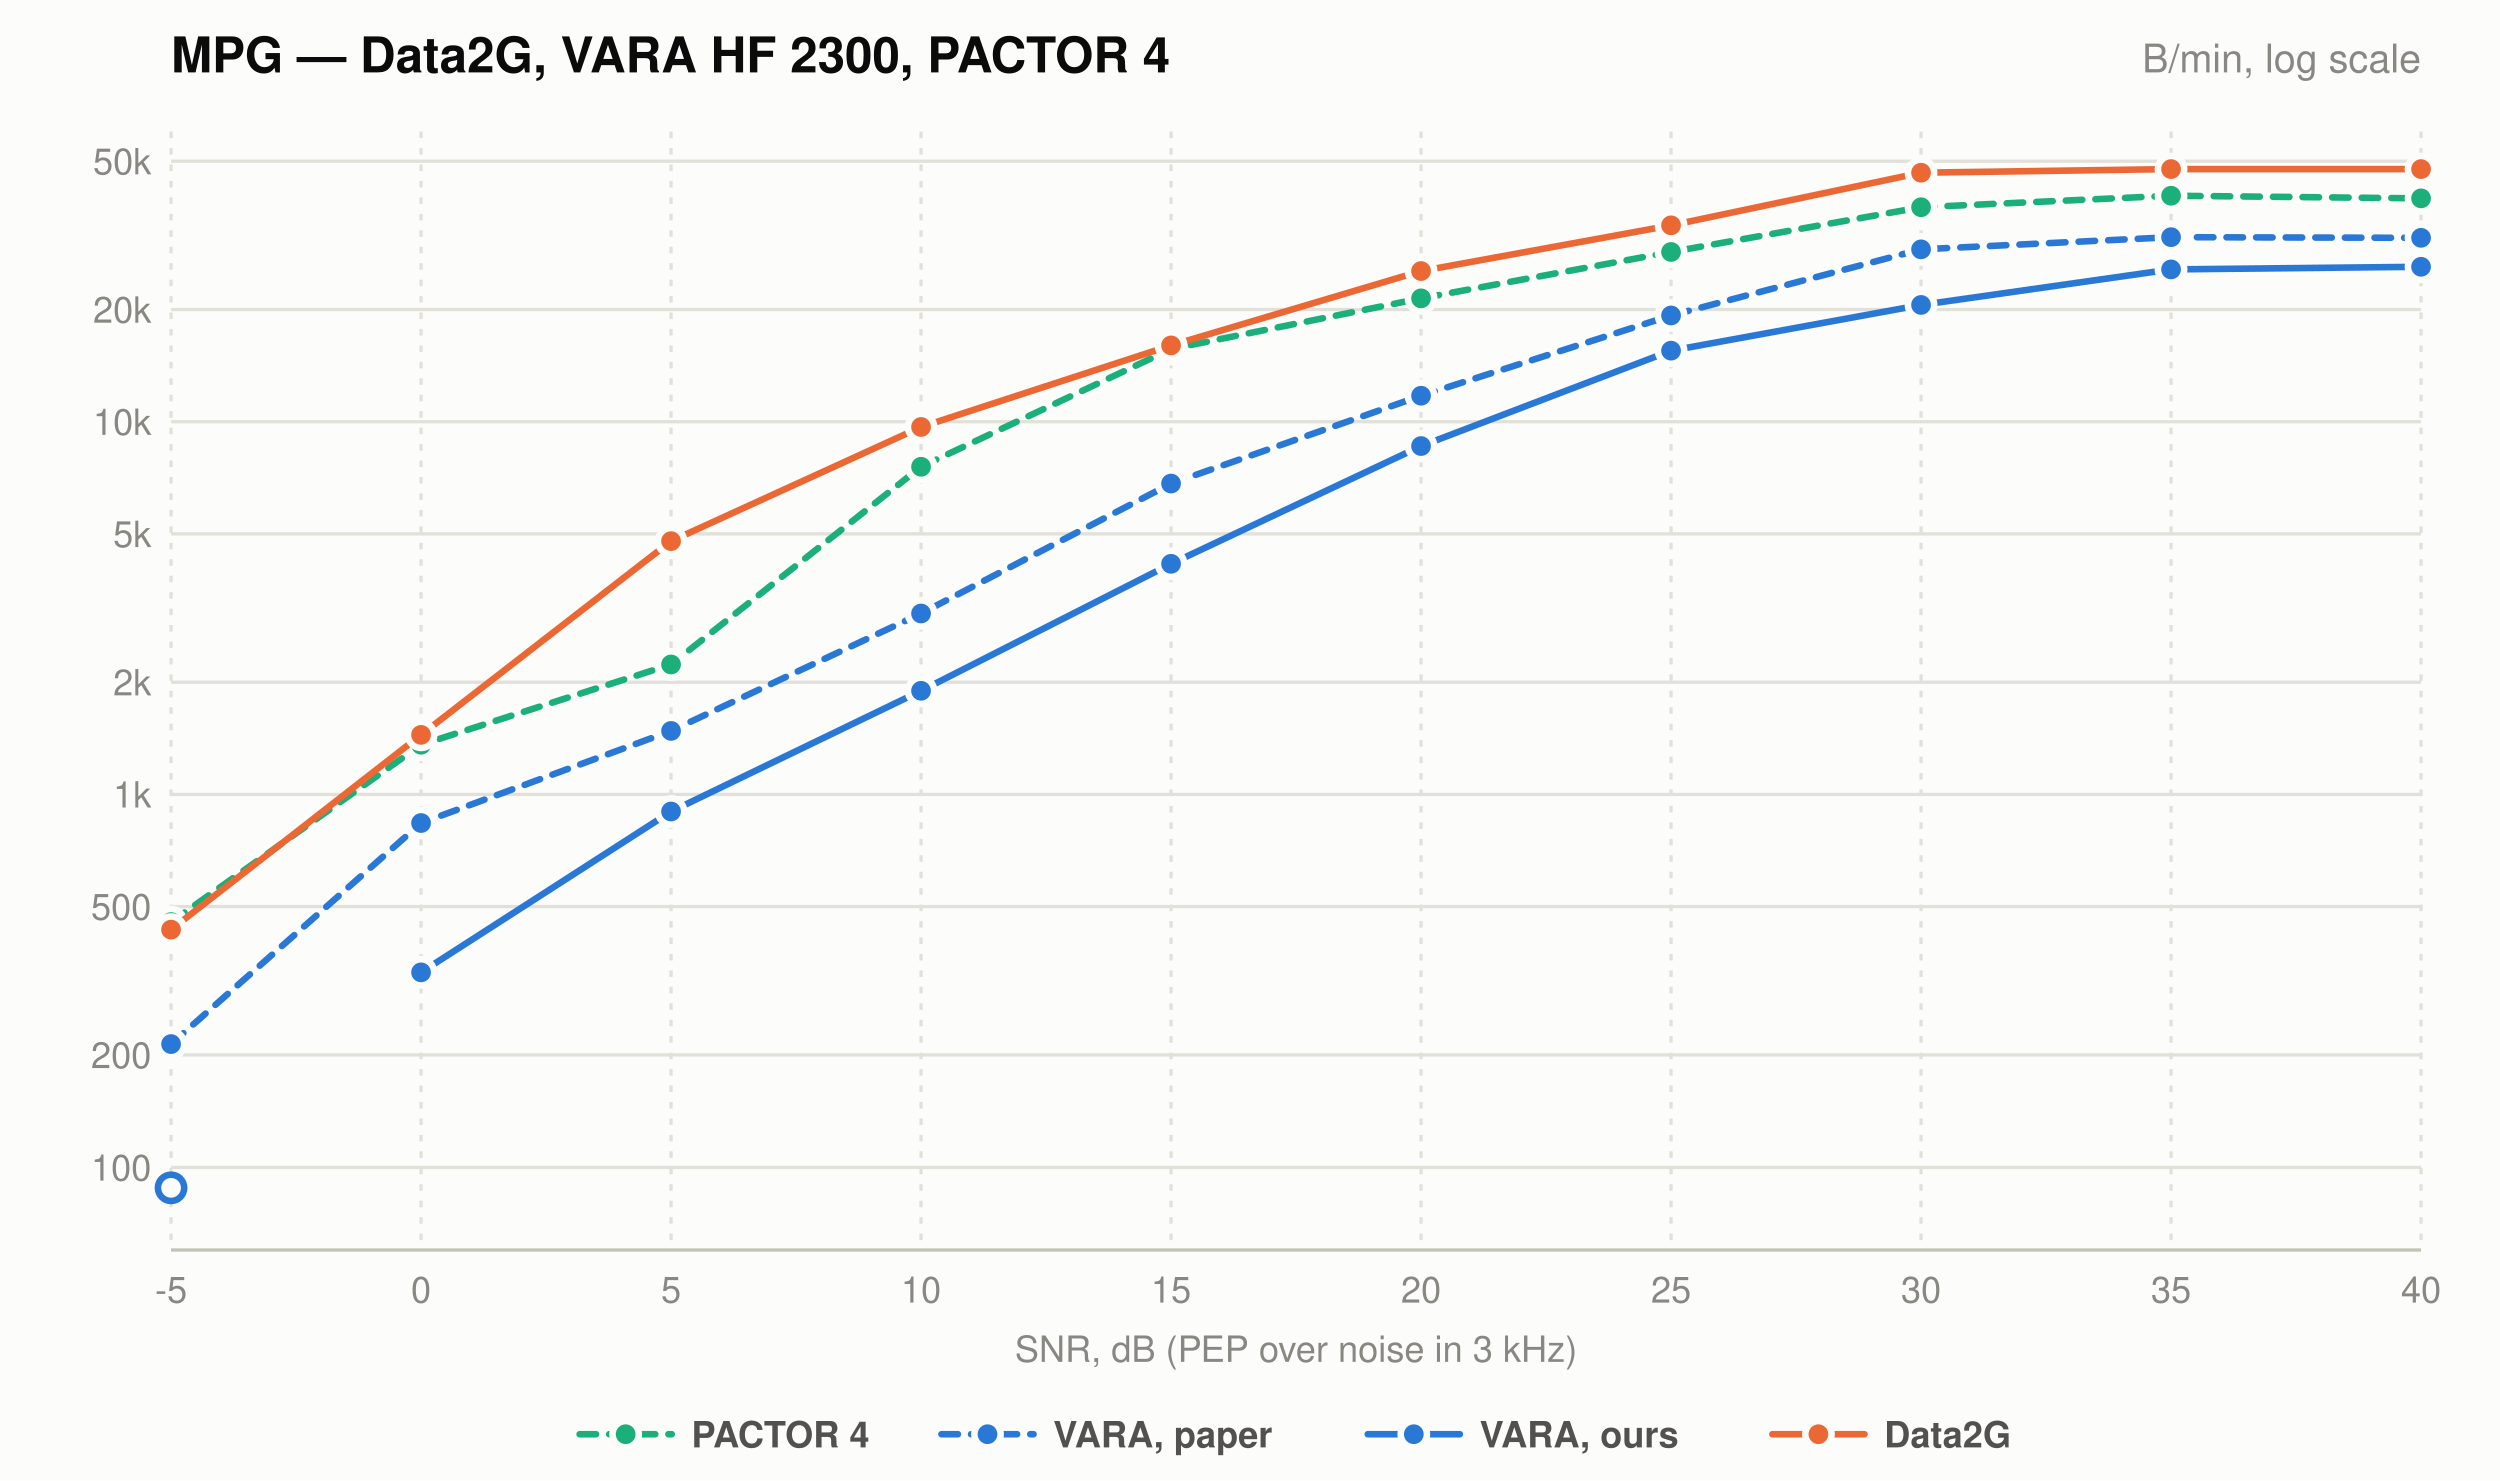
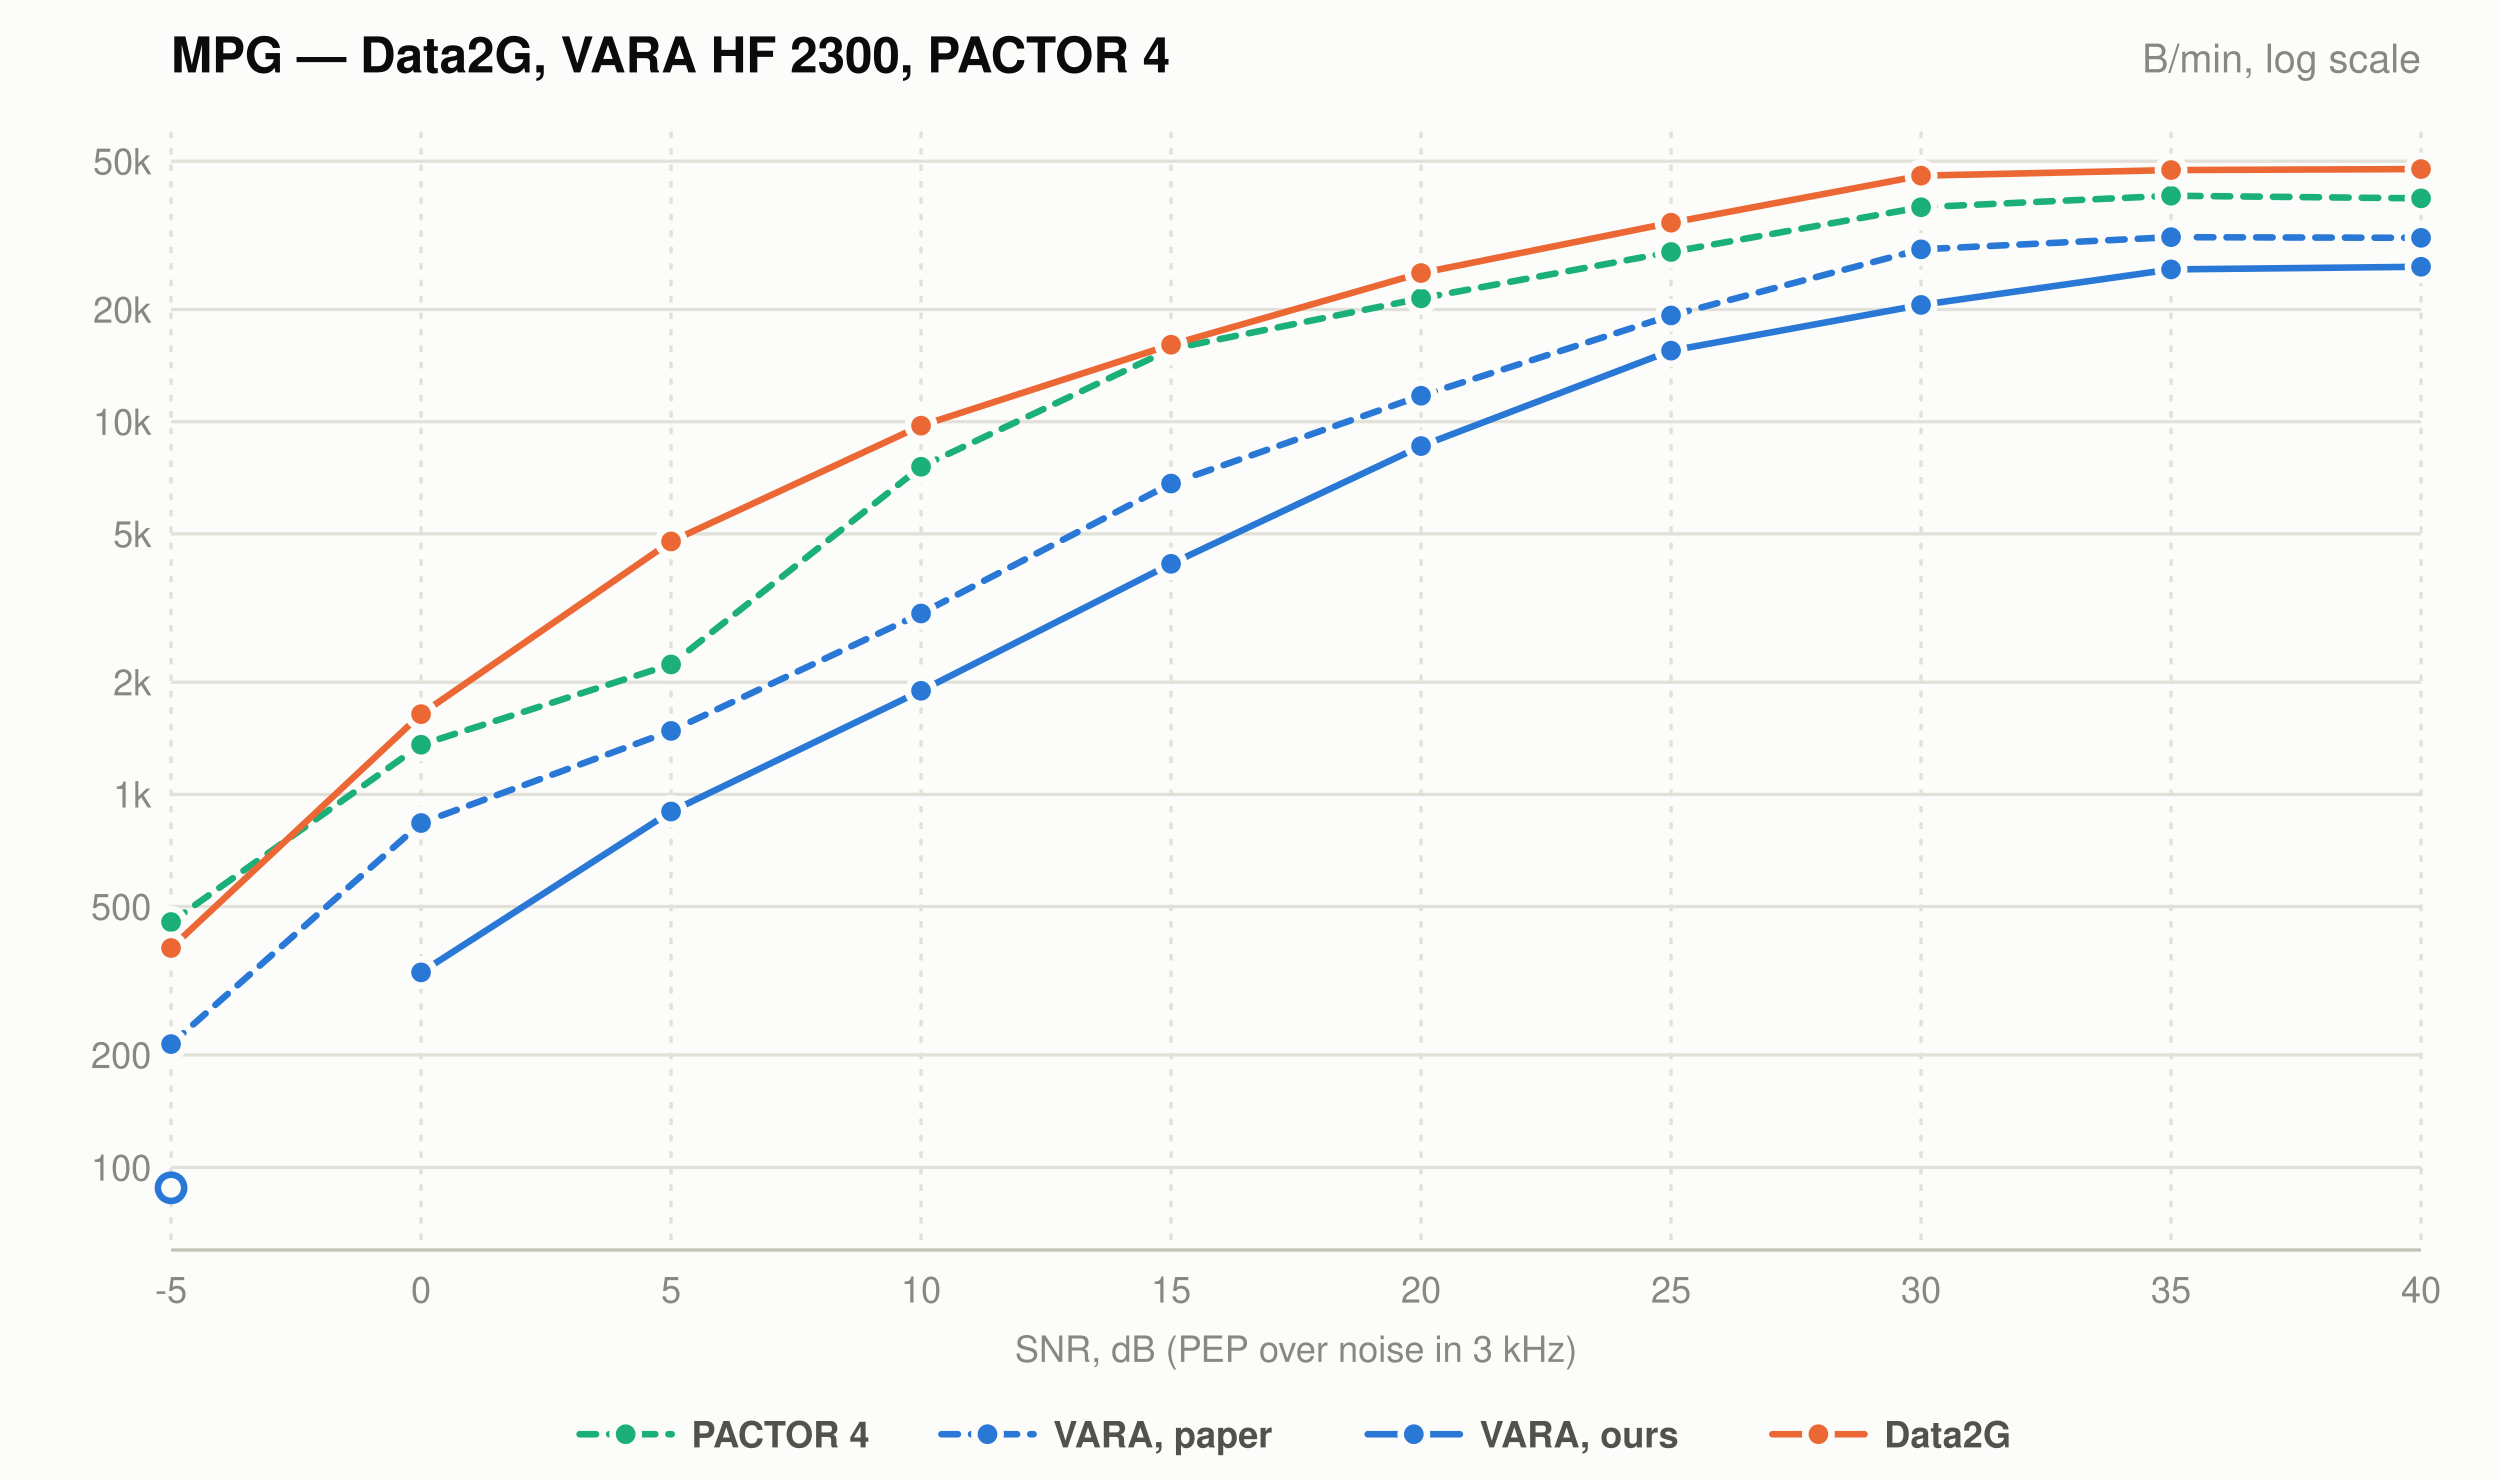
<svg xmlns="http://www.w3.org/2000/svg" viewBox="0 0 760 450" width="760" height="450" font-family="-apple-system, BlinkMacSystemFont, 'Segoe UI', Helvetica, Arial, sans-serif">
  <rect width="760" height="450" fill="#fcfcfb" />
  <text x="52" y="22" font-size="15" font-weight="600" fill="#0b0b0b">MPG — Data2G, VARA HF 2300, PACTOR 4</text>
  <text x="736" y="22" font-size="12" fill="#898781" text-anchor="end">B/min, log scale</text>
  <line x1="52" x2="736" y1="354.9" y2="354.9" stroke="#e1e0d9" />
  <text x="46" y="358.9" font-size="11" fill="#898781" text-anchor="end">100</text>
  <line x1="52" x2="736" y1="320.7" y2="320.7" stroke="#e1e0d9" />
  <text x="46" y="324.7" font-size="11" fill="#898781" text-anchor="end">200</text>
  <line x1="52" x2="736" y1="275.6" y2="275.6" stroke="#e1e0d9" />
  <text x="46" y="279.6" font-size="11" fill="#898781" text-anchor="end">500</text>
  <line x1="52" x2="736" y1="241.5" y2="241.5" stroke="#e1e0d9" />
  <text x="46" y="245.5" font-size="11" fill="#898781" text-anchor="end">1k</text>
  <line x1="52" x2="736" y1="207.4" y2="207.4" stroke="#e1e0d9" />
  <text x="46" y="211.4" font-size="11" fill="#898781" text-anchor="end">2k</text>
  <line x1="52" x2="736" y1="162.3" y2="162.3" stroke="#e1e0d9" />
  <text x="46" y="166.3" font-size="11" fill="#898781" text-anchor="end">5k</text>
  <line x1="52" x2="736" y1="128.2" y2="128.2" stroke="#e1e0d9" />
  <text x="46" y="132.2" font-size="11" fill="#898781" text-anchor="end">10k</text>
  <line x1="52" x2="736" y1="94.1" y2="94.1" stroke="#e1e0d9" />
  <text x="46" y="98.1" font-size="11" fill="#898781" text-anchor="end">20k</text>
  <line x1="52" x2="736" y1="49.0" y2="49.0" stroke="#e1e0d9" />
  <text x="46" y="53.0" font-size="11" fill="#898781" text-anchor="end">50k</text>
  <line x1="52.0" x2="52.0" y1="40" y2="380" stroke="#e1e0d9" stroke-dasharray="2 3" />
  <text x="52.0" y="396" font-size="11" fill="#898781" text-anchor="middle">-5</text>
  <line x1="128.0" x2="128.0" y1="40" y2="380" stroke="#e1e0d9" stroke-dasharray="2 3" />
  <text x="128.0" y="396" font-size="11" fill="#898781" text-anchor="middle">0</text>
  <line x1="204.0" x2="204.0" y1="40" y2="380" stroke="#e1e0d9" stroke-dasharray="2 3" />
  <text x="204.0" y="396" font-size="11" fill="#898781" text-anchor="middle">5</text>
  <line x1="280.0" x2="280.0" y1="40" y2="380" stroke="#e1e0d9" stroke-dasharray="2 3" />
  <text x="280.0" y="396" font-size="11" fill="#898781" text-anchor="middle">10</text>
  <line x1="356.0" x2="356.0" y1="40" y2="380" stroke="#e1e0d9" stroke-dasharray="2 3" />
  <text x="356.0" y="396" font-size="11" fill="#898781" text-anchor="middle">15</text>
  <line x1="432.0" x2="432.0" y1="40" y2="380" stroke="#e1e0d9" stroke-dasharray="2 3" />
  <text x="432.0" y="396" font-size="11" fill="#898781" text-anchor="middle">20</text>
  <line x1="508.0" x2="508.0" y1="40" y2="380" stroke="#e1e0d9" stroke-dasharray="2 3" />
  <text x="508.0" y="396" font-size="11" fill="#898781" text-anchor="middle">25</text>
  <line x1="584.0" x2="584.0" y1="40" y2="380" stroke="#e1e0d9" stroke-dasharray="2 3" />
  <text x="584.0" y="396" font-size="11" fill="#898781" text-anchor="middle">30</text>
  <line x1="660.0" x2="660.0" y1="40" y2="380" stroke="#e1e0d9" stroke-dasharray="2 3" />
  <text x="660.0" y="396" font-size="11" fill="#898781" text-anchor="middle">35</text>
  <line x1="736.0" x2="736.0" y1="40" y2="380" stroke="#e1e0d9" stroke-dasharray="2 3" />
  <text x="736.0" y="396" font-size="11" fill="#898781" text-anchor="middle">40</text>
  <line x1="52" x2="736" y1="380" y2="380" stroke="#c3c2b7" />
  <text x="394.0" y="414" font-size="11" fill="#898781" text-anchor="middle">SNR, dB (PEP over noise in 3 kHz)</text>
  <path d="M52.0,280.3L128.0,226.4L204.0,202.0L280.0,141.9L356.0,106.1L432.0,90.7L508.0,76.6L584.0,63.0L660.0,59.5L736.0,60.3" fill="none" stroke="#1baf7a" stroke-width="2" stroke-linejoin="round" stroke-linecap="round" stroke-dasharray="5 4" />
  <circle cx="52.0" cy="280.3" r="4" fill="#1baf7a" stroke="#fcfcfb" stroke-width="2" />
  <circle cx="128.0" cy="226.4" r="4" fill="#1baf7a" stroke="#fcfcfb" stroke-width="2" />
  <circle cx="204.0" cy="202.0" r="4" fill="#1baf7a" stroke="#fcfcfb" stroke-width="2" />
  <circle cx="280.0" cy="141.9" r="4" fill="#1baf7a" stroke="#fcfcfb" stroke-width="2" />
  <circle cx="356.0" cy="106.1" r="4" fill="#1baf7a" stroke="#fcfcfb" stroke-width="2" />
  <circle cx="432.0" cy="90.7" r="4" fill="#1baf7a" stroke="#fcfcfb" stroke-width="2" />
  <circle cx="508.0" cy="76.6" r="4" fill="#1baf7a" stroke="#fcfcfb" stroke-width="2" />
  <circle cx="584.0" cy="63.0" r="4" fill="#1baf7a" stroke="#fcfcfb" stroke-width="2" />
  <circle cx="660.0" cy="59.5" r="4" fill="#1baf7a" stroke="#fcfcfb" stroke-width="2" />
  <circle cx="736.0" cy="60.3" r="4" fill="#1baf7a" stroke="#fcfcfb" stroke-width="2" />
  <path d="M52.0,317.4L128.0,250.2L204.0,222.2L280.0,186.5L356.0,147.0L432.0,120.3L508.0,95.9L584.0,75.8L660.0,72.1L736.0,72.3" fill="none" stroke="#2a78d6" stroke-width="2" stroke-linejoin="round" stroke-linecap="round" stroke-dasharray="5 4" />
  <circle cx="52.0" cy="317.4" r="4" fill="#2a78d6" stroke="#fcfcfb" stroke-width="2" />
  <circle cx="128.0" cy="250.2" r="4" fill="#2a78d6" stroke="#fcfcfb" stroke-width="2" />
  <circle cx="204.0" cy="222.2" r="4" fill="#2a78d6" stroke="#fcfcfb" stroke-width="2" />
  <circle cx="280.0" cy="186.5" r="4" fill="#2a78d6" stroke="#fcfcfb" stroke-width="2" />
  <circle cx="356.0" cy="147.0" r="4" fill="#2a78d6" stroke="#fcfcfb" stroke-width="2" />
  <circle cx="432.0" cy="120.3" r="4" fill="#2a78d6" stroke="#fcfcfb" stroke-width="2" />
  <circle cx="508.0" cy="95.9" r="4" fill="#2a78d6" stroke="#fcfcfb" stroke-width="2" />
  <circle cx="584.0" cy="75.8" r="4" fill="#2a78d6" stroke="#fcfcfb" stroke-width="2" />
  <circle cx="660.0" cy="72.1" r="4" fill="#2a78d6" stroke="#fcfcfb" stroke-width="2" />
  <circle cx="736.0" cy="72.3" r="4" fill="#2a78d6" stroke="#fcfcfb" stroke-width="2" />
  <path d="M128.0,295.6L204.0,246.7L280.0,210.0L356.0,171.4L432.0,135.6L508.0,106.6L584.0,92.7L660.0,81.9L736.0,81.1" fill="none" stroke="#2a78d6" stroke-width="2" stroke-linejoin="round" stroke-linecap="round" />
  <circle cx="52.0" cy="361.1" r="4" fill="#fcfcfb" stroke="#2a78d6" stroke-width="2" />
  <circle cx="128.0" cy="295.6" r="4" fill="#2a78d6" stroke="#fcfcfb" stroke-width="2" />
  <circle cx="204.0" cy="246.7" r="4" fill="#2a78d6" stroke="#fcfcfb" stroke-width="2" />
  <circle cx="280.0" cy="210.0" r="4" fill="#2a78d6" stroke="#fcfcfb" stroke-width="2" />
  <circle cx="356.0" cy="171.4" r="4" fill="#2a78d6" stroke="#fcfcfb" stroke-width="2" />
  <circle cx="432.0" cy="135.6" r="4" fill="#2a78d6" stroke="#fcfcfb" stroke-width="2" />
  <circle cx="508.0" cy="106.6" r="4" fill="#2a78d6" stroke="#fcfcfb" stroke-width="2" />
  <circle cx="584.0" cy="92.7" r="4" fill="#2a78d6" stroke="#fcfcfb" stroke-width="2" />
  <circle cx="660.0" cy="81.9" r="4" fill="#2a78d6" stroke="#fcfcfb" stroke-width="2" />
  <circle cx="736.0" cy="81.1" r="4" fill="#2a78d6" stroke="#fcfcfb" stroke-width="2" />
-   <path d="M52.0,282.6L128.0,223.4L204.0,164.5L280.0,129.8L356.0,105.0L432.0,82.4L508.0,68.5L584.0,52.5L660.0,51.4L736.0,51.4" fill="none" stroke="#eb6834" stroke-width="2" stroke-linejoin="round" stroke-linecap="round" />
-   <circle cx="52.0" cy="282.6" r="4" fill="#eb6834" stroke="#fcfcfb" stroke-width="2" />
-   <circle cx="128.0" cy="223.4" r="4" fill="#eb6834" stroke="#fcfcfb" stroke-width="2" />
-   <circle cx="204.0" cy="164.5" r="4" fill="#eb6834" stroke="#fcfcfb" stroke-width="2" />
-   <circle cx="280.0" cy="129.8" r="4" fill="#eb6834" stroke="#fcfcfb" stroke-width="2" />
-   <circle cx="356.0" cy="105.0" r="4" fill="#eb6834" stroke="#fcfcfb" stroke-width="2" />
-   <circle cx="432.0" cy="82.4" r="4" fill="#eb6834" stroke="#fcfcfb" stroke-width="2" />
-   <circle cx="508.0" cy="68.5" r="4" fill="#eb6834" stroke="#fcfcfb" stroke-width="2" />
-   <circle cx="584.0" cy="52.5" r="4" fill="#eb6834" stroke="#fcfcfb" stroke-width="2" />
-   <circle cx="660.0" cy="51.4" r="4" fill="#eb6834" stroke="#fcfcfb" stroke-width="2" />
+   <path d="M52.0,288.2L128.0,217.1L204.0,164.6L280.0,129.4L356.0,104.8L432.0,83.0L508.0,67.7L584.0,53.4L660.0,51.7L736.0,51.4" fill="none" stroke="#eb6834" stroke-width="2" stroke-linejoin="round" stroke-linecap="round" />
+   <circle cx="52.0" cy="288.2" r="4" fill="#eb6834" stroke="#fcfcfb" stroke-width="2" />
+   <circle cx="128.0" cy="217.1" r="4" fill="#eb6834" stroke="#fcfcfb" stroke-width="2" />
+   <circle cx="204.0" cy="164.6" r="4" fill="#eb6834" stroke="#fcfcfb" stroke-width="2" />
+   <circle cx="280.0" cy="129.4" r="4" fill="#eb6834" stroke="#fcfcfb" stroke-width="2" />
+   <circle cx="356.0" cy="104.8" r="4" fill="#eb6834" stroke="#fcfcfb" stroke-width="2" />
+   <circle cx="432.0" cy="83.0" r="4" fill="#eb6834" stroke="#fcfcfb" stroke-width="2" />
+   <circle cx="508.0" cy="67.7" r="4" fill="#eb6834" stroke="#fcfcfb" stroke-width="2" />
+   <circle cx="584.0" cy="53.4" r="4" fill="#eb6834" stroke="#fcfcfb" stroke-width="2" />
+   <circle cx="660.0" cy="51.7" r="4" fill="#eb6834" stroke="#fcfcfb" stroke-width="2" />
  <circle cx="736.0" cy="51.4" r="4" fill="#eb6834" stroke="#fcfcfb" stroke-width="2" />
  <line x1="176.2" x2="204.2" y1="436" y2="436" stroke="#1baf7a" stroke-width="2" stroke-linecap="round" stroke-dasharray="5 4" />
  <circle cx="190.2" cy="436" r="4" fill="#1baf7a" stroke="#fcfcfb" stroke-width="2" />
  <text x="210.2" y="440" font-size="11" font-weight="600" fill="#52514e">PACTOR 4</text>
  <line x1="286.2" x2="314.2" y1="436" y2="436" stroke="#2a78d6" stroke-width="2" stroke-linecap="round" stroke-dasharray="5 4" />
  <circle cx="300.2" cy="436" r="4" fill="#2a78d6" stroke="#fcfcfb" stroke-width="2" />
  <text x="320.2" y="440" font-size="11" font-weight="600" fill="#52514e">VARA, paper</text>
  <line x1="415.8" x2="443.8" y1="436" y2="436" stroke="#2a78d6" stroke-width="2" stroke-linecap="round" />
  <circle cx="429.8" cy="436" r="4" fill="#2a78d6" stroke="#fcfcfb" stroke-width="2" />
  <text x="449.8" y="440" font-size="11" font-weight="600" fill="#52514e">VARA, ours</text>
  <line x1="538.8" x2="566.8" y1="436" y2="436" stroke="#eb6834" stroke-width="2" stroke-linecap="round" />
  <circle cx="552.8" cy="436" r="4" fill="#eb6834" stroke="#fcfcfb" stroke-width="2" />
  <text x="572.8" y="440" font-size="11" font-weight="600" fill="#52514e">Data2G</text>
</svg>
